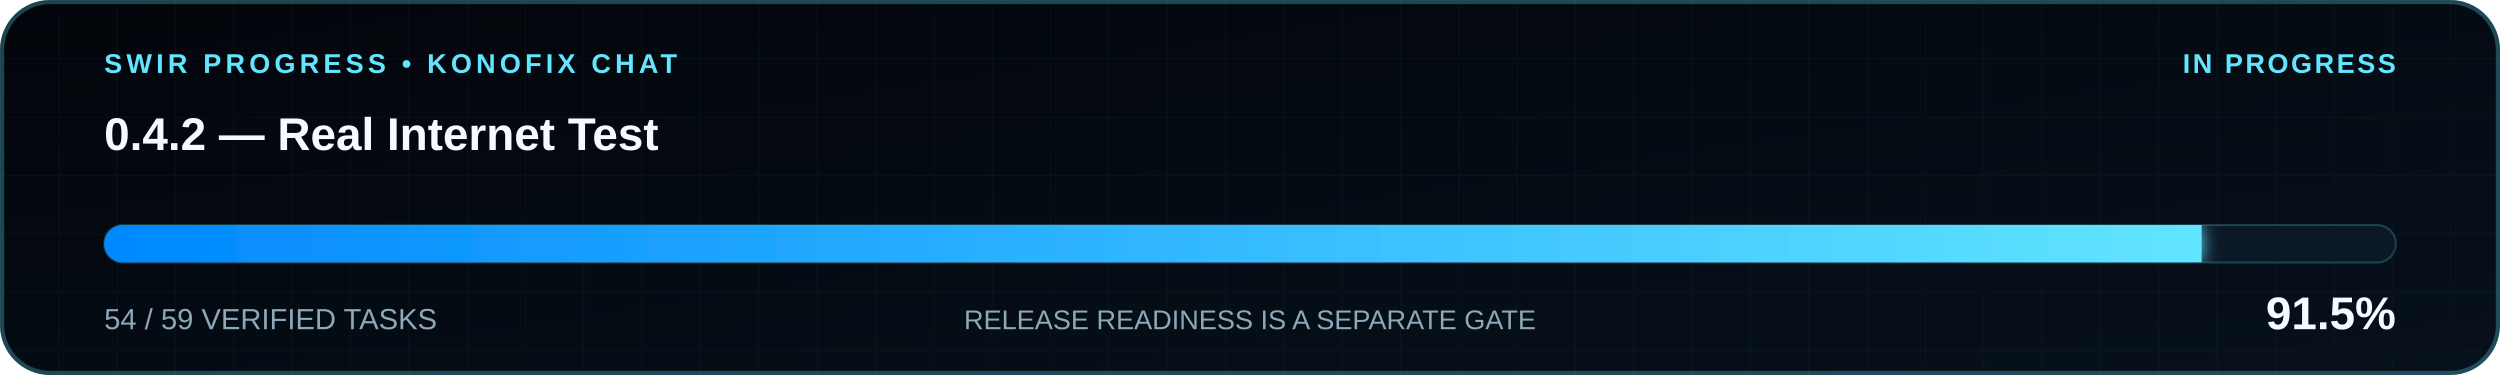
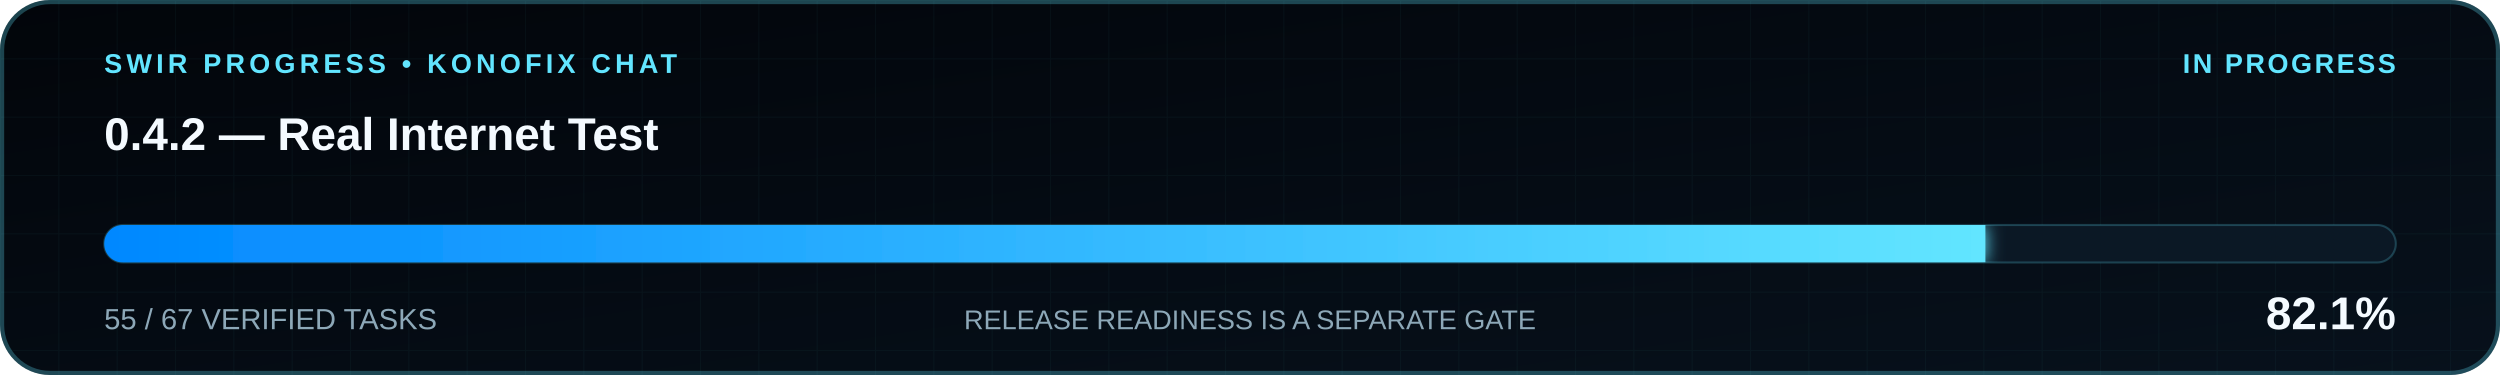
- <svg xmlns="http://www.w3.org/2000/svg" width="1200" height="180" viewBox="0 0 1200 180" role="img" aria-labelledby="progressTitle progressDesc" data-source="ROADMAP.md" data-completed="54" data-total="59" data-progress-percent="91.5%" data-fill-width="1006.78">
+ <svg xmlns="http://www.w3.org/2000/svg" width="1200" height="180" viewBox="0 0 1200 180" role="img" aria-labelledby="progressTitle progressDesc" data-source="ROADMAP.md" data-completed="55" data-total="67" data-progress-percent="82.1%" data-fill-width="902.985">
  <defs>
    <linearGradient id="progressGradient" x1="0" y1="0" x2="1" y2="0">
      <stop offset="0" stop-color="#0088FF" />
      <stop offset="1" stop-color="#62E5FF" />
    </linearGradient>
    <linearGradient id="surfaceGradient" x1="0" y1="0" x2="1" y2="1">
      <stop offset="0" stop-color="#02050A" />
      <stop offset="1" stop-color="#07111C" />
    </linearGradient>
    <pattern id="grid" width="28" height="28" patternUnits="userSpaceOnUse">
      <path d="M 28 0 L 0 0 0 28" fill="none" stroke="#62E5FF" stroke-opacity="0.035" stroke-width="1" />
    </pattern>
    <filter id="glow" x="-20%" y="-80%" width="140%" height="260%">
      <feGaussianBlur stdDeviation="4" result="blur" />
      <feMerge>
        <feMergeNode in="blur" />
        <feMergeNode in="SourceGraphic" />
      </feMerge>
    </filter>
    <clipPath id="cardTrack">
      <rect x="50" y="108" width="1100" height="18" rx="9" />
    </clipPath>
  </defs>
  <rect width="1200" height="180" rx="24" fill="url(#surfaceGradient)" />
  <rect x="1" y="1" width="1198" height="178" rx="23" fill="none" stroke="#62E5FF" stroke-opacity="0.28" stroke-width="2" />
  <rect width="1200" height="180" rx="24" fill="url(#grid)" />
  <text x="50" y="35" fill="#62E5FF" font-family="Segoe UI, Arial, sans-serif" font-size="13" font-weight="700" letter-spacing="2">SWIR PROGRESS • KONOFIX CHAT</text>
  <text x="1150" y="35" text-anchor="end" fill="#62E5FF" font-family="Segoe UI, Arial, sans-serif" font-size="13" font-weight="700" letter-spacing="1.2">IN PROGRESS</text>
  <text x="50" y="72" fill="#F4FAFF" font-family="Segoe UI, Arial, sans-serif" font-size="22" font-weight="600">0.4.2 — Real Internet Test</text>
  <rect x="50" y="108" width="1100" height="18" rx="9" fill="#0B1825" stroke="#62E5FF" stroke-opacity="0.22" />
-   <rect data-role="progress-fill" x="50" y="108" width="1006.78" height="18" fill="url(#progressGradient)" clip-path="url(#cardTrack)" filter="url(#glow)" />
-   <text x="50" y="158" fill="#8DA8B8" font-family="Segoe UI, Arial, sans-serif" font-size="14">54 / 59 VERIFIED TASKS</text>
+   <rect data-role="progress-fill" x="50" y="108" width="902.985" height="18" fill="url(#progressGradient)" clip-path="url(#cardTrack)" filter="url(#glow)" />
+   <text x="50" y="158" fill="#8DA8B8" font-family="Segoe UI, Arial, sans-serif" font-size="14">55 / 67 VERIFIED TASKS</text>
  <text x="600" y="158" text-anchor="middle" fill="#8DA8B8" font-family="Segoe UI, Arial, sans-serif" font-size="13">RELEASE READINESS IS A SEPARATE GATE</text>
-   <text x="1150" y="158" text-anchor="end" fill="#F4FAFF" font-family="Segoe UI, Arial, sans-serif" font-size="22" font-weight="700">91.5%</text>
+   <text x="1150" y="158" text-anchor="end" fill="#F4FAFF" font-family="Segoe UI, Arial, sans-serif" font-size="22" font-weight="700">82.1%</text>
</svg>
